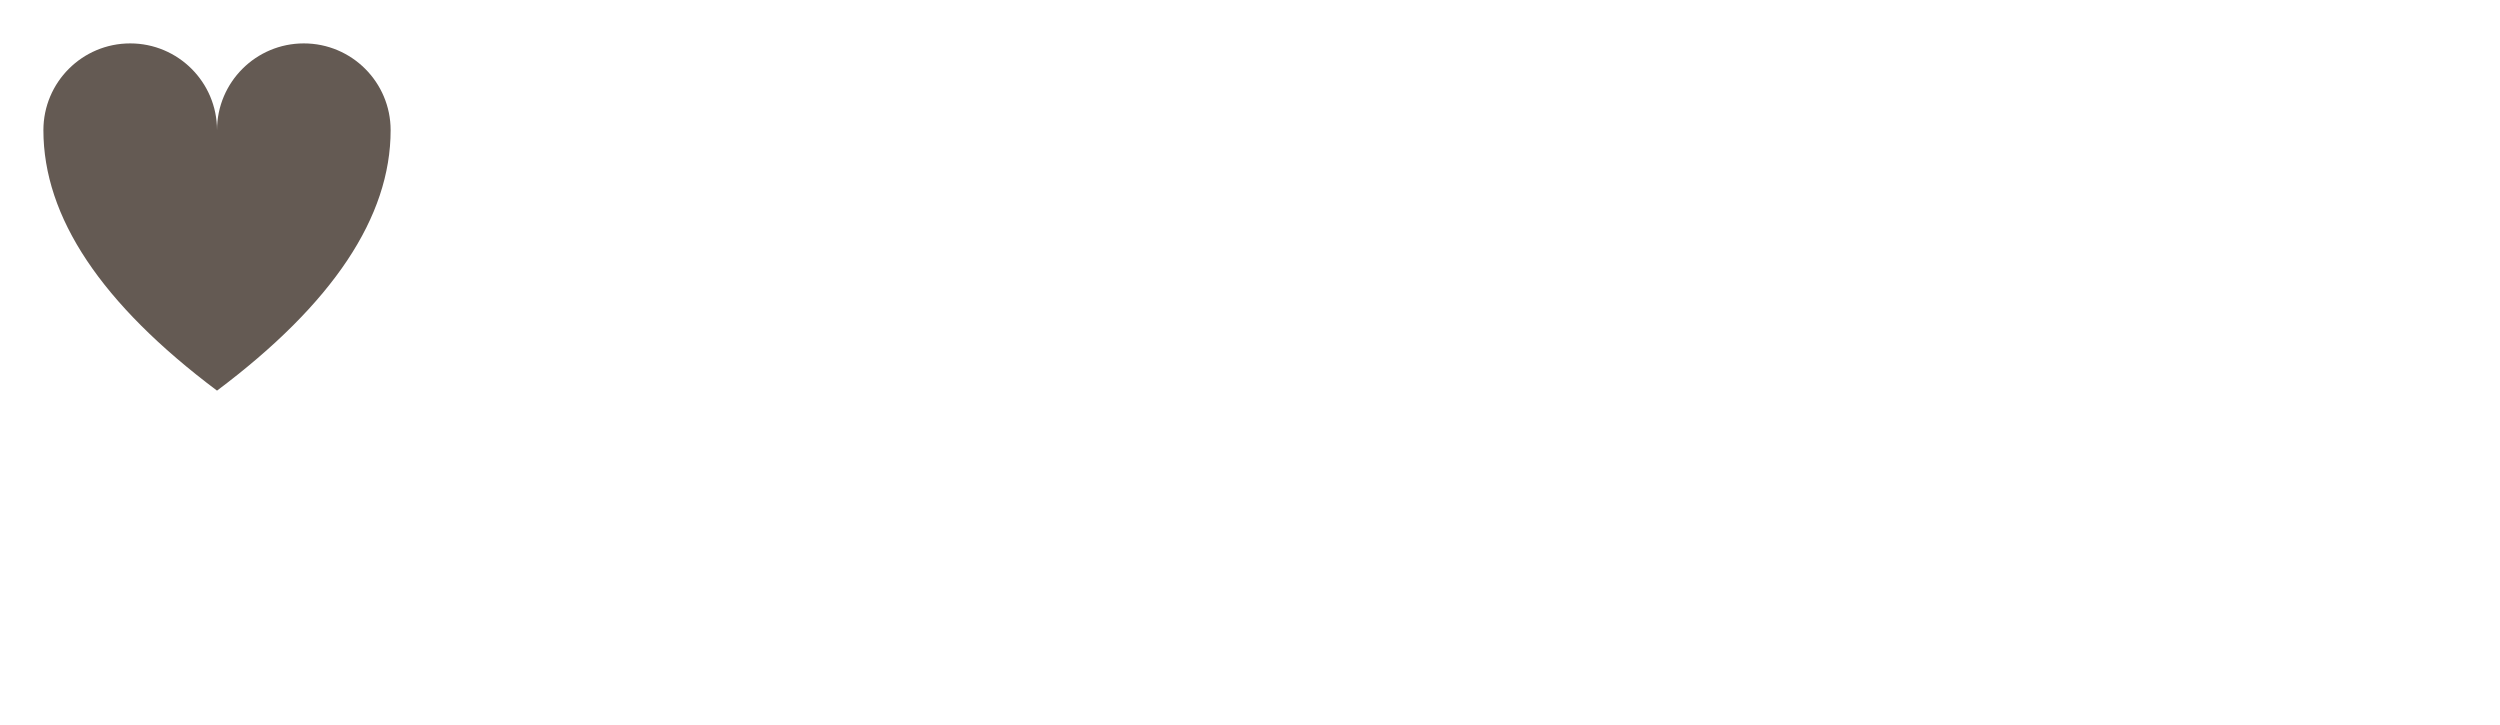
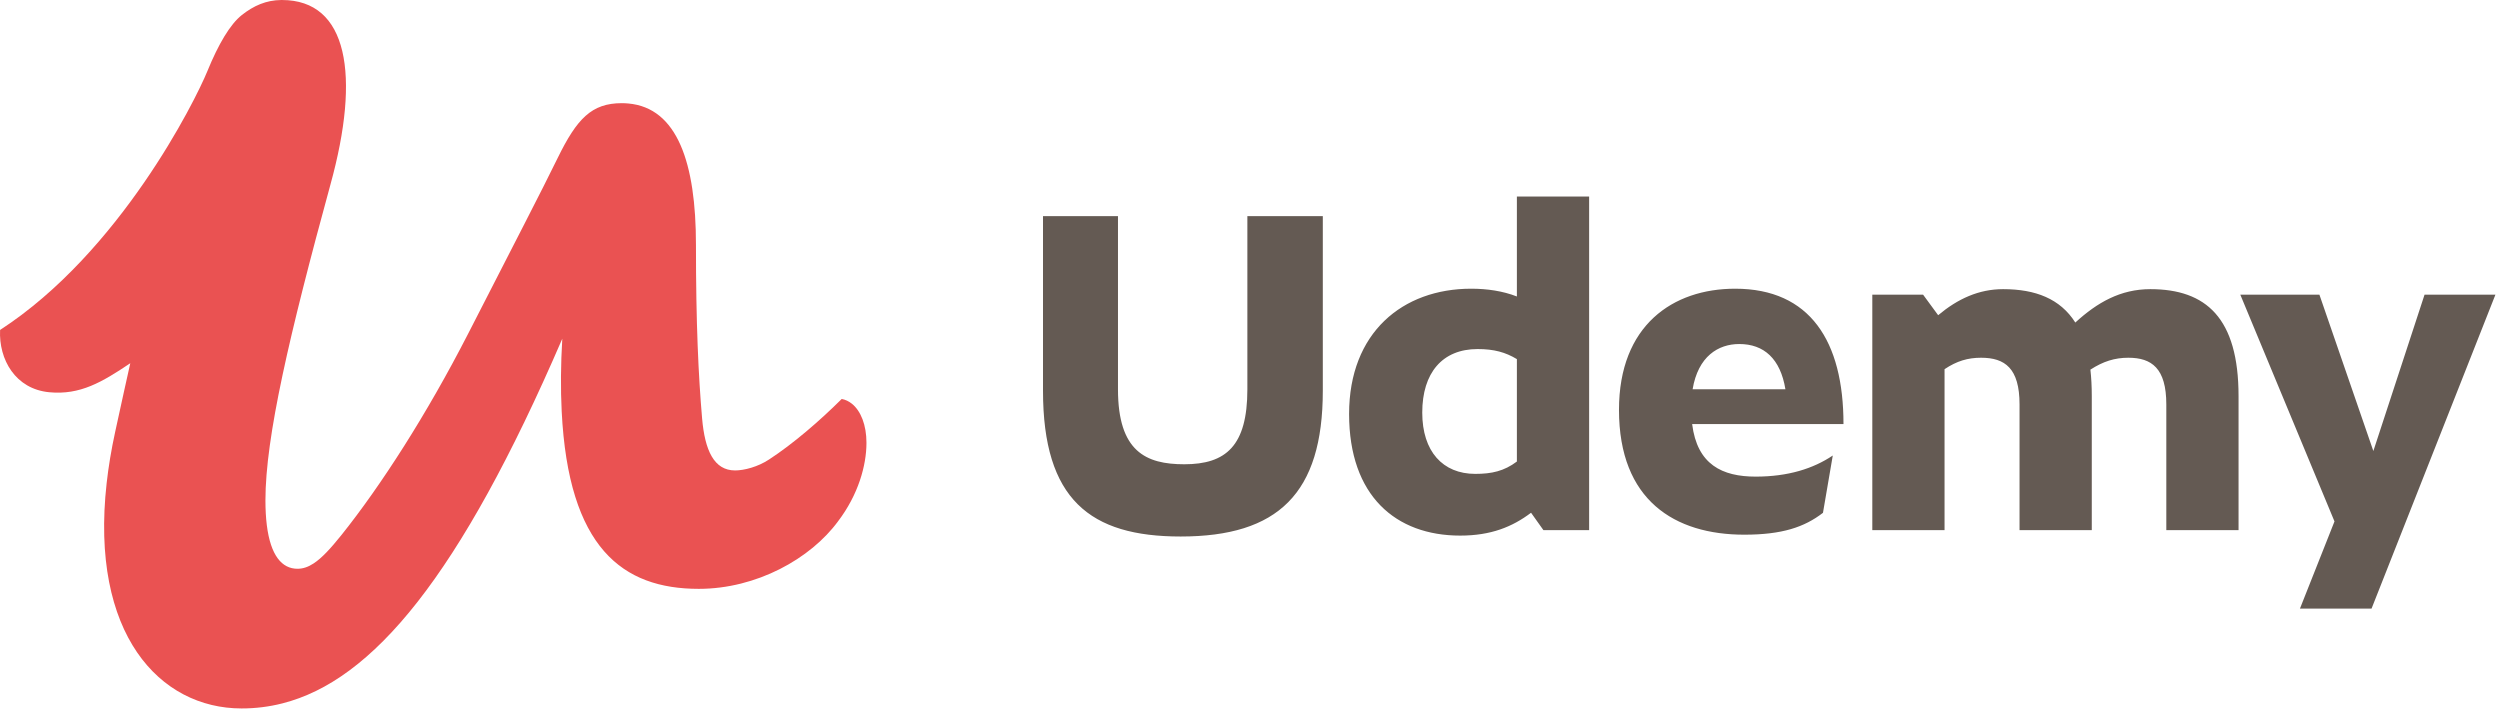
<svg xmlns="http://www.w3.org/2000/svg" width="576px" height="167px" viewBox="0 0 576 167" version="1.1">
  <g id="Page-1" stroke="none" stroke-width="1" fill="none" fill-rule="evenodd">
    <g id="logo-coral">
      <g id="Page-1">
-         <path d="M 10,30                 A 20,20 0,0,1 50,30                 A 20,20 0,0,1 90,30                 Q 90,60 50,90                 Q 10,60 10,30 z" id="Fill-1" fill="#645A53" />
+         <path d="M529.907,140.222 L546.404,140.222 L574.948,67.886 L558.618,67.886 L546.82,103.913 L534.39,67.886 L516.164,67.886 L537.867,120.136 L529.907,140.222 Z M448.024,85.058 L448.024,122.137 L431.38,122.137 L431.38,67.886 L443.075,67.886 L446.551,72.625 C451.08,68.835 455.925,66.621 461.509,66.621 C468.989,66.621 474.676,68.835 478.153,74.314 C483.209,69.676 488.582,66.621 495.431,66.621 C508.281,66.621 515.762,73.259 515.762,91.273 L515.762,122.137 L499.118,122.137 L499.118,93.169 C499.118,84.847 495.745,82.423 490.372,82.423 C487.213,82.423 484.581,83.265 481.629,85.162 C481.842,87.058 481.946,89.059 481.946,91.273 L481.946,122.137 L465.302,122.137 L465.302,93.169 C465.302,84.847 461.93,82.423 456.453,82.423 C453.397,82.423 450.869,83.161 448.024,85.058 L448.024,85.058 Z M389.975,89.693 L411.361,89.693 C410.202,82.636 406.409,79.264 400.722,79.264 C395.873,79.264 391.241,82.109 389.975,89.693 L389.975,89.693 Z M401.88,123.191 C385.868,123.191 373.014,115.29 373.014,94.432 C373.014,74.943 385.447,66.517 399.773,66.517 C417.049,66.517 424.739,78.63 424.739,97.698 L389.869,97.698 C391.03,107.072 396.824,109.813 404.515,109.813 C411.952,109.813 417.77,107.978 422.272,104.949 L420.013,118.151 C415.717,121.471 410.559,123.191 401.88,123.191 L401.88,123.191 Z M339.905,109.182 C343.696,109.182 346.541,108.548 349.49,106.337 L349.49,82.74 C346.858,81.158 344.226,80.423 340.432,80.423 C332.321,80.423 327.686,85.9 327.686,95.063 C327.686,104.019 332.427,109.182 339.905,109.182 L339.905,109.182 Z M352.755,118.135 C348.437,121.401 343.488,123.402 336.428,123.402 C321.575,123.402 310.831,114.238 310.831,95.38 C310.831,76.629 323.157,66.517 338.957,66.517 C342.643,66.517 346.226,67.045 349.49,68.307 L349.49,45.281 L366.136,45.281 L366.136,122.137 L355.601,122.137 L352.755,118.135 Z M240.307,90.007 L240.307,49.801 L257.583,49.801 L257.583,89.693 C257.583,104.019 264.008,106.968 272.857,106.968 C282.445,106.968 287.394,102.754 287.394,89.693 L287.394,49.801 L304.776,49.801 L304.776,90.007 C304.776,113.711 294.454,123.612 272.016,123.612 C251.157,123.612 240.307,115.08 240.307,90.007 L240.307,90.007 Z" id="Fill-1" fill="#645A53" />
+         <path d="M196.279,93.022 C195.578,92.46 194.79,92.082 193.932,91.919 C188.865,96.97 182.683,102.29 177.192,105.865 C174.659,107.548 171.473,108.39 169.363,108.39 C164.507,108.39 162.397,103.76 161.763,96.4 C160.919,86.514 160.348,74.673 160.348,56.372 C160.348,37.602 156.089,24.842 144.741,23.841 C144.261,23.798 143.776,23.769 143.27,23.769 C136.304,23.769 132.926,27.344 128.494,36.39 C124.695,44.172 118.784,55.53 107.808,76.985 C98.309,95.497 87.755,111.904 78.676,123.263 C76.148,126.411 74.15,128.574 72.272,129.805 C71.017,130.631 69.813,131.044 68.545,131.044 C64.962,131.044 62.347,128.02 61.473,120.98 C61.265,119.307 61.156,117.407 61.156,115.268 C61.156,100.755 66.646,77.196 76.143,42.488 C83.109,17.248 80.155,0.002 64.954,0.002 C64.93,0.002 64.907,0.002 64.883,0.002 C64.851,0.002 64.819,0.002 64.784,0.002 L64.773,0.004 C61.332,0.044 58.479,1.291 55.729,3.454 C53.023,5.585 50.314,10.188 47.786,16.377 C44.935,23.348 27.604,58.112 0.019,76.021 C-0.306,82.83 3.549,89.636 11.36,90.374 C18.47,91.048 23.518,88.051 30.018,83.685 C29.53,85.856 29.08,87.886 28.67,89.743 C28.185,91.935 27.772,93.827 27.442,95.353 C26.946,97.625 26.632,99.088 26.538,99.493 C25.635,103.635 24.991,107.57 24.573,111.304 C20.683,146.071 36.797,163.226 55.668,163.226 C58.822,163.226 61.947,162.851 65.05,162.062 C85.842,156.79 105.859,132.94 129.551,78.038 C129.192,84.01 129.154,89.588 129.413,94.764 C130.974,126.23 143.419,135.671 161.004,135.671 C174.302,135.671 186.756,128.732 193.088,120.106 C197.733,114.006 199.633,107.274 199.633,102.015 C199.633,97.934 198.338,94.676 196.279,93.022" id="Fill-4" fill="#EA5252" />
      </g>
    </g>
  </g>
</svg>
